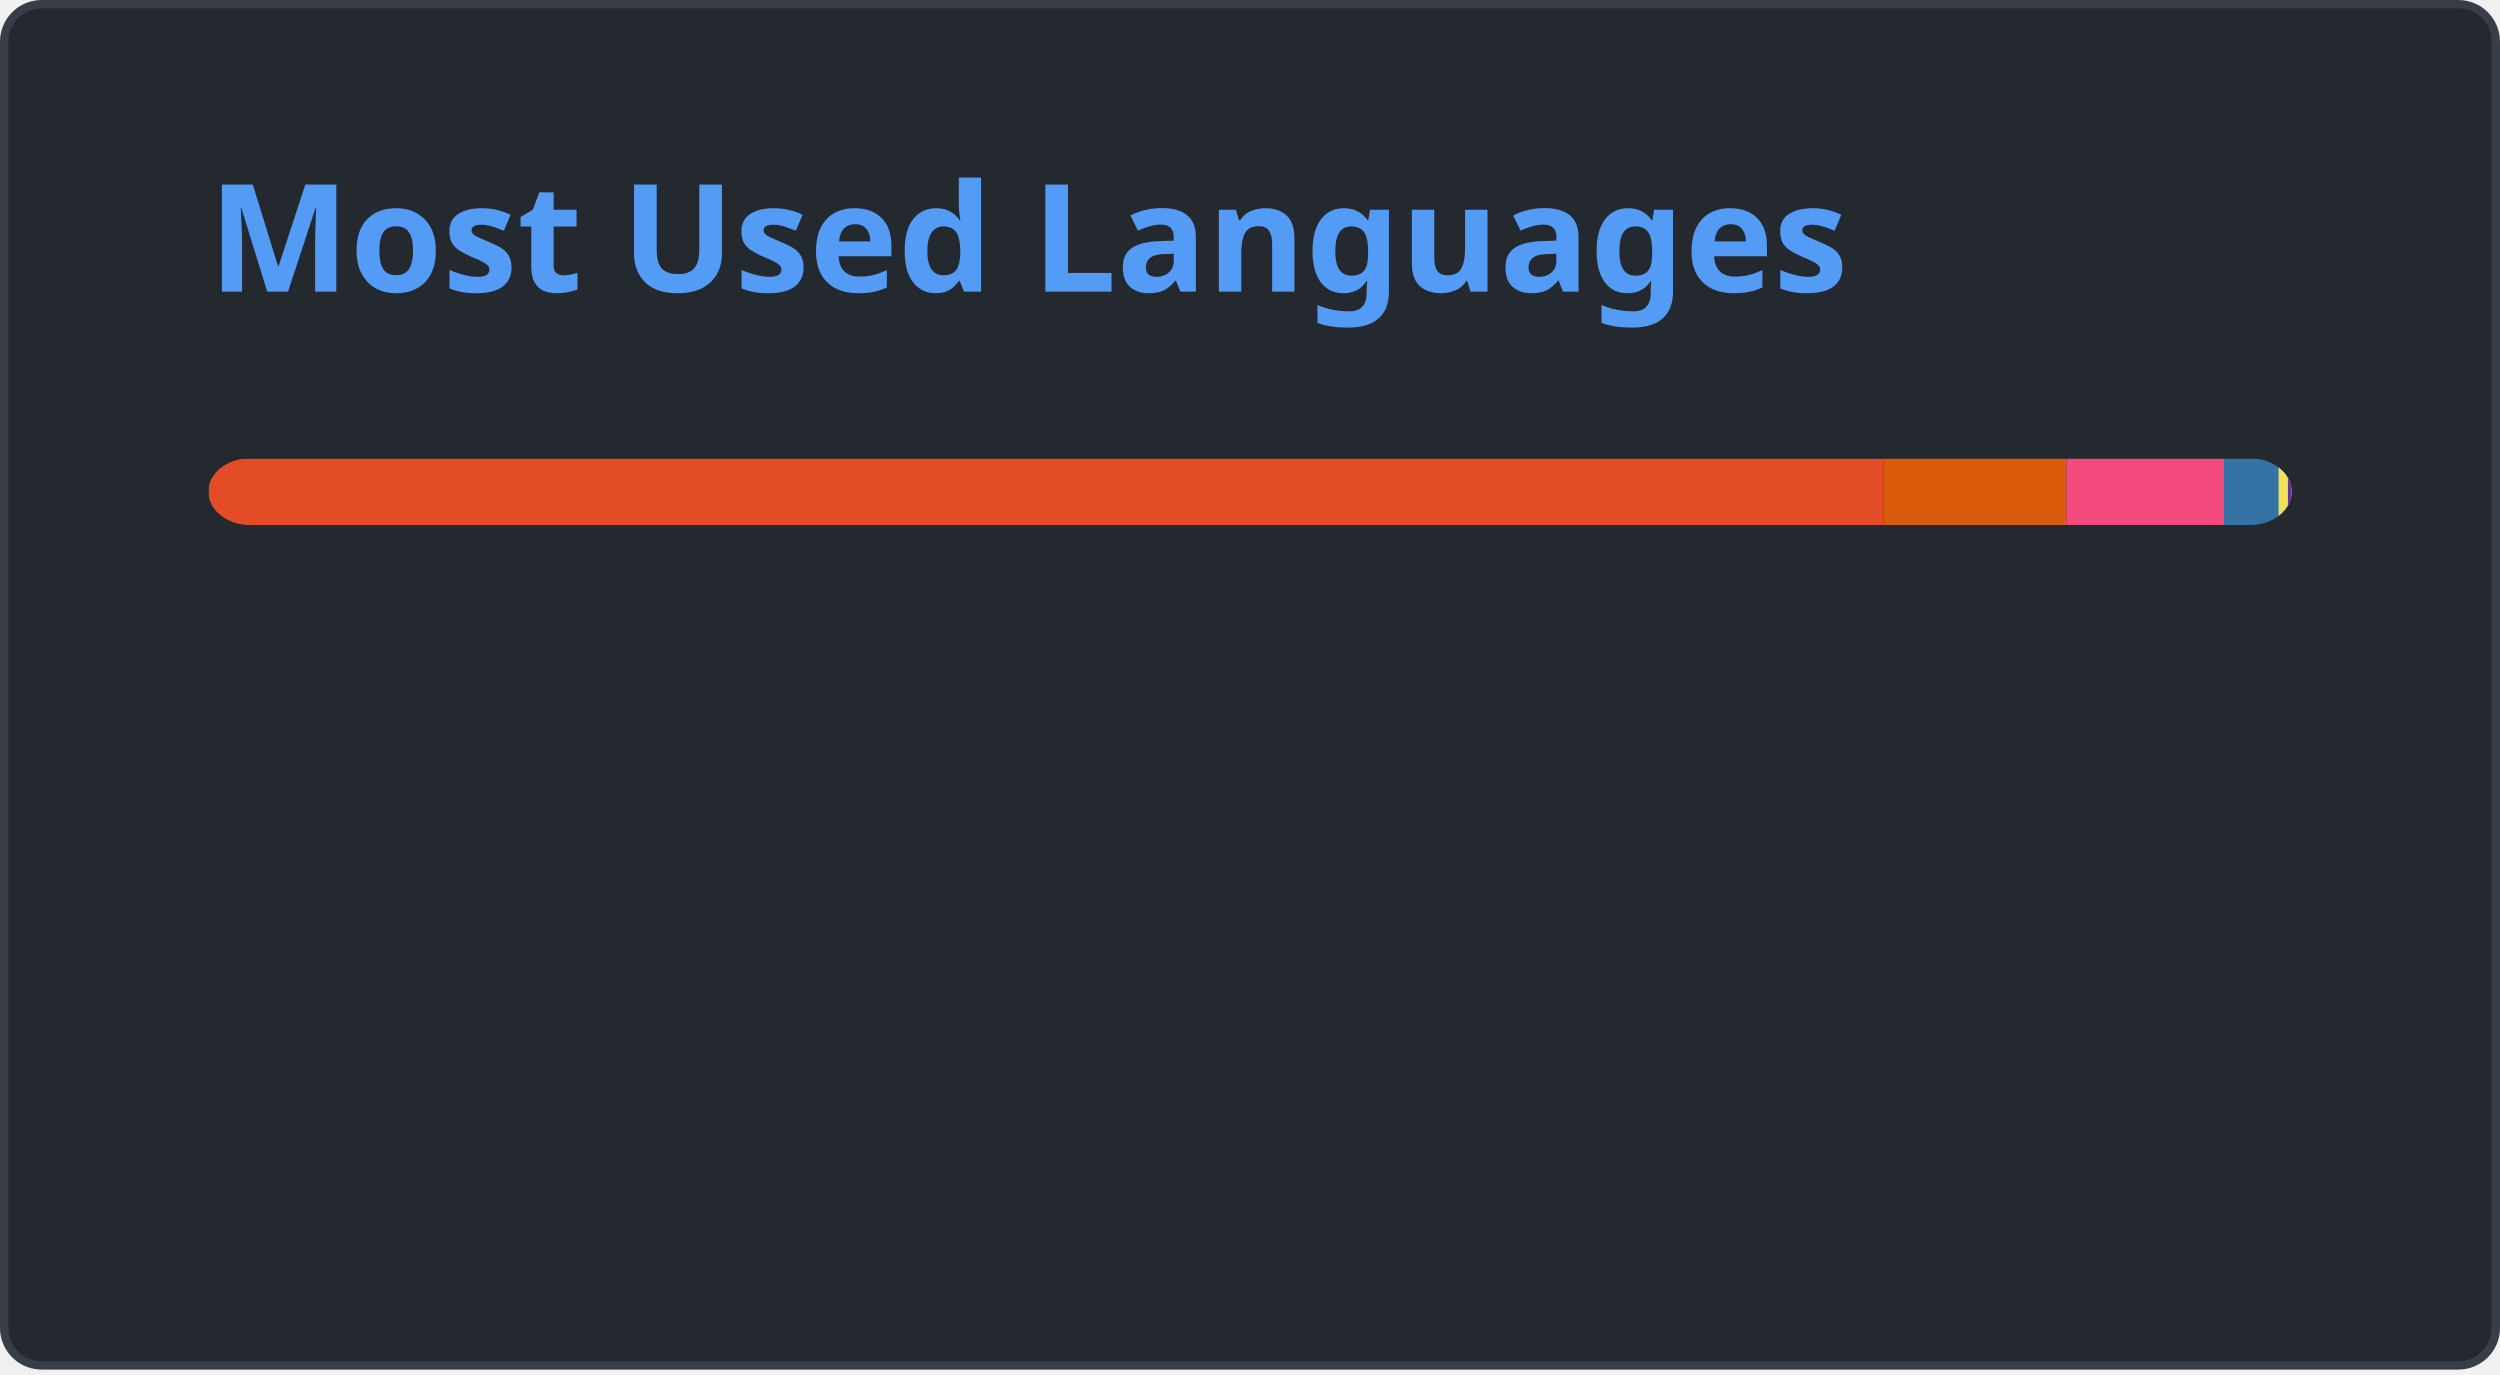
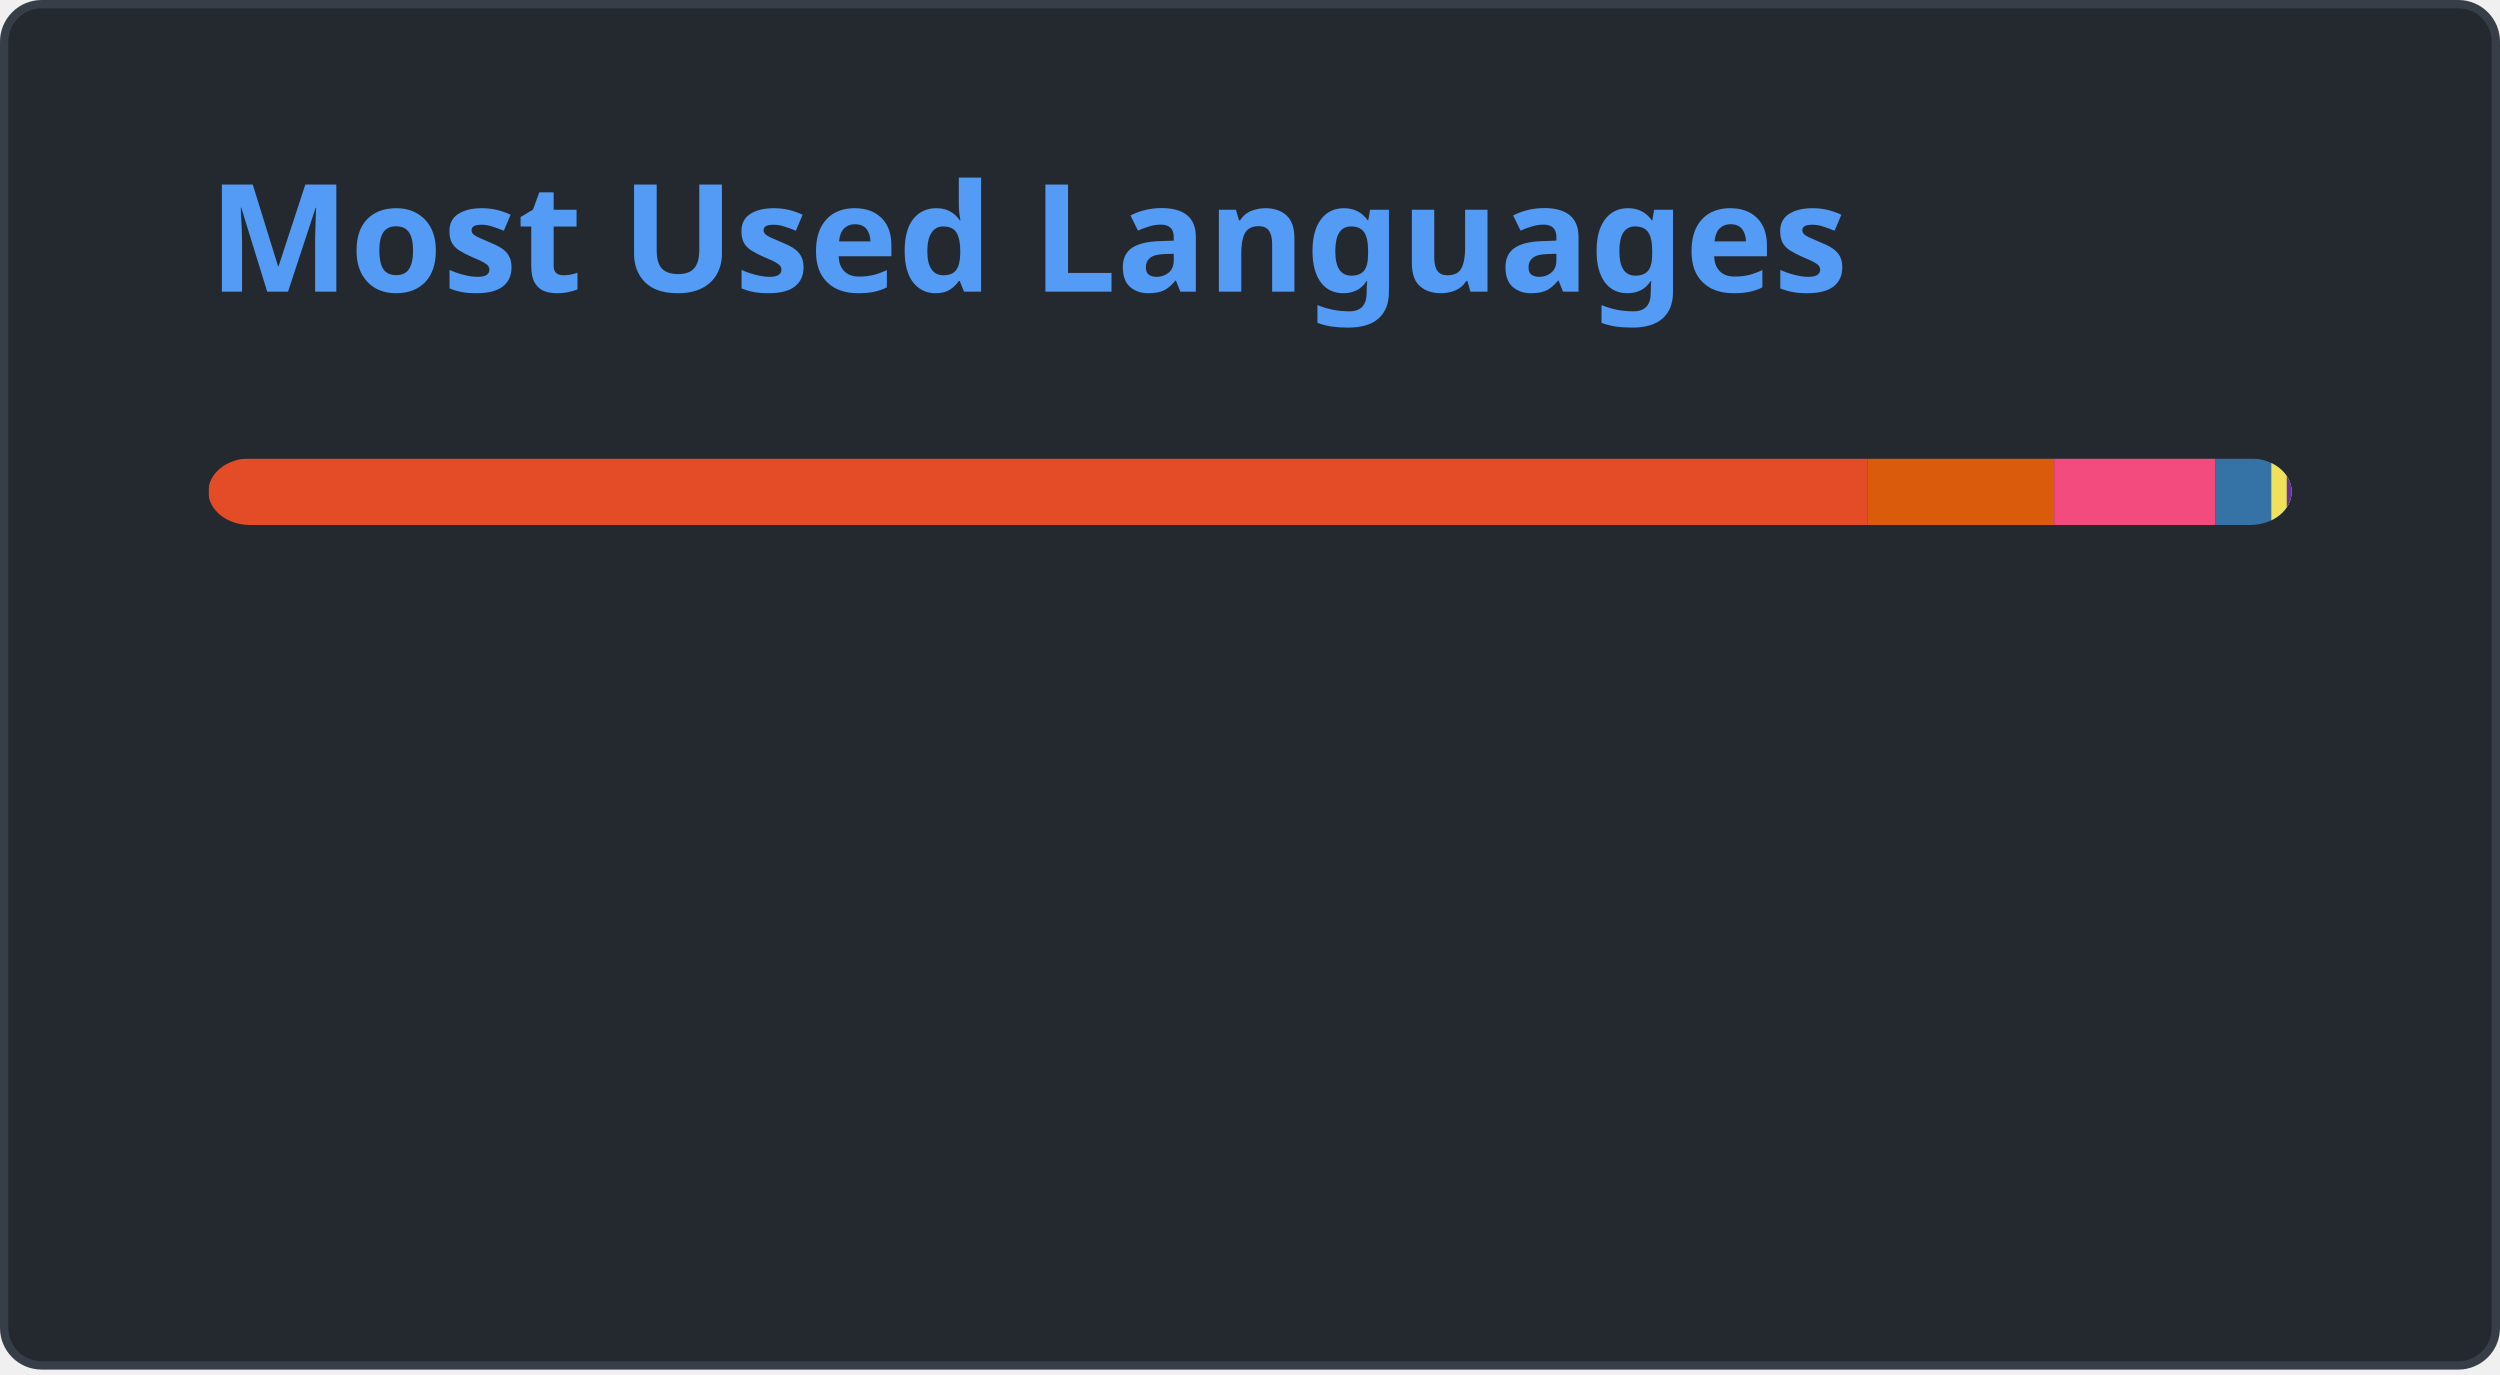
<svg xmlns="http://www.w3.org/2000/svg" width="300" height="165" viewBox="0 0 300 165" fill="none" role="img" aria-labelledby="descId">
  <style>
          .header {
            font: 600 18px 'Segoe UI', Ubuntu, Sans-Serif;
            fill: #539bf5;
            animation: fadeInAnimation 0.8s ease-in-out forwards;
          }
          @supports(-moz-appearance: auto) {
            /* Selector detects Firefox */
            .header { font-size: 15.5px; }
          }
          
    @keyframes slideInAnimation {
      from {
        width: 0;
      }
      to {
        width: calc(100%-100px);
      }
    }
    @keyframes growWidthAnimation {
      from {
        width: 0;
      }
      to {
        width: 100%;
      }
    }
    .stat {
      font: 600 14px 'Segoe UI', Ubuntu, "Helvetica Neue", Sans-Serif; fill: #ADBAC7;
    }
    @supports(-moz-appearance: auto) {
      /* Selector detects Firefox */
      .stat { font-size:12px; }
    }
    .bold { font-weight: 700 }
    .lang-name {
      font: 400 11px "Segoe UI", Ubuntu, Sans-Serif;
      fill: #ADBAC7;
    }
    .stagger {
      opacity: 0;
      animation: fadeInAnimation 0.3s ease-in-out forwards;
    }
    #rect-mask rect{
      animation: slideInAnimation 1s ease-in-out forwards;
    }
    .lang-progress{
      animation: growWidthAnimation 0.6s ease-in-out forwards;
    }
    

          
      /* Animations */
      @keyframes scaleInAnimation {
        from {
          transform: translate(-5px, 5px) scale(0);
        }
        to {
          transform: translate(-5px, 5px) scale(1);
        }
      }
      @keyframes fadeInAnimation {
        from {
          opacity: 0;
        }
        to {
          opacity: 1;
        }
      }
    
          
        </style>
  <rect data-testid="card-bg" x="0.5" y="0.5" rx="4.5" height="99%" stroke="#373E47" width="299" fill="#24292F" stroke-opacity="1" />
  <g data-testid="card-title" transform="translate(25, 35)">
    <g transform="translate(0, 0)">
      <text x="0" y="0" class="header" data-testid="header">Most Used Languages</text>
    </g>
  </g>
  <g data-testid="main-card-body" transform="translate(0, 55)">
    <svg data-testid="lang-items" x="25">
      <mask id="rect-mask">
        <rect x="0" y="0" width="250" height="8" fill="white" rx="5" />
      </mask>
-       <rect mask="url(#rect-mask)" data-testid="lang-progress" x="0" y="0" width="201.04" height="8" fill="#e34c26" />
-       <rect mask="url(#rect-mask)" data-testid="lang-progress" x="201.04" y="0" width="21.92" height="8" fill="#DA5B0B" />
-       <rect mask="url(#rect-mask)" data-testid="lang-progress" x="222.96" y="0" width="18.93" height="8" fill="#f34b7d" />
-       <rect mask="url(#rect-mask)" data-testid="lang-progress" x="241.89" y="0" width="16.54" height="8" fill="#3572A5" />
-       <rect mask="url(#rect-mask)" data-testid="lang-progress" x="248.43" y="0" width="11.12" height="8" fill="#f1e05a" />
-       <rect mask="url(#rect-mask)" data-testid="lang-progress" x="249.55" y="0" width="10.45" height="8" fill="#663399" />
+       <rect mask="url(#rect-mask)" data-testid="lang-progress" x="0" y="0" width="199.07" height="8" fill="#e34c26" />
+       <rect mask="url(#rect-mask)" data-testid="lang-progress" x="199.07" y="0" width="22.43" height="8" fill="#DA5B0B" />
+       <rect mask="url(#rect-mask)" data-testid="lang-progress" x="221.5" y="0" width="19.37" height="8" fill="#f34b7d" />
+       <rect mask="url(#rect-mask)" data-testid="lang-progress" x="240.87" y="0" width="16.69" height="8" fill="#3572A5" />
+       <rect mask="url(#rect-mask)" data-testid="lang-progress" x="247.56" y="0" width="11.85" height="8" fill="#f1e05a" />
+       <rect mask="url(#rect-mask)" data-testid="lang-progress" x="249.41" y="0" width="10.58" height="8" fill="#663399" />
      <g transform="translate(0, 25)">
        <g transform="translate(0, 0)">
          <g transform="translate(0, 0)">
            <g class="stagger" style="animation-delay: 450ms">
              <circle cx="5" cy="6" r="5" fill="#e34c26" />
              <text data-testid="lang-name" x="15" y="10" class="lang-name">
-         HTML 80.42%
+         HTML 79.63%
      </text>
            </g>
          </g>
          <g transform="translate(0, 25)">
            <g class="stagger" style="animation-delay: 600ms">
              <circle cx="5" cy="6" r="5" fill="#DA5B0B" />
              <text data-testid="lang-name" x="15" y="10" class="lang-name">
-         Jupyter Notebook 8.77%
+         Jupyter Notebook 8.97%
      </text>
            </g>
          </g>
          <g transform="translate(0, 50)">
            <g class="stagger" style="animation-delay: 750ms">
              <circle cx="5" cy="6" r="5" fill="#f34b7d" />
              <text data-testid="lang-name" x="15" y="10" class="lang-name">
-         C++ 7.57%
+         C++ 7.75%
      </text>
            </g>
          </g>
        </g>
        <g transform="translate(150, 0)">
          <g transform="translate(0, 0)">
            <g class="stagger" style="animation-delay: 450ms">
              <circle cx="5" cy="6" r="5" fill="#3572A5" />
              <text data-testid="lang-name" x="15" y="10" class="lang-name">
-         Python 2.62%
+         Python 2.68%
      </text>
            </g>
          </g>
          <g transform="translate(0, 25)">
            <g class="stagger" style="animation-delay: 600ms">
              <circle cx="5" cy="6" r="5" fill="#f1e05a" />
              <text data-testid="lang-name" x="15" y="10" class="lang-name">
-         JavaScript 0.45%
+         JavaScript 0.74%
      </text>
            </g>
          </g>
          <g transform="translate(0, 50)">
            <g class="stagger" style="animation-delay: 750ms">
              <circle cx="5" cy="6" r="5" fill="#663399" />
              <text data-testid="lang-name" x="15" y="10" class="lang-name">
-         CSS 0.18%
+         CSS 0.23%
      </text>
            </g>
          </g>
        </g>
      </g>
    </svg>
  </g>
</svg>
